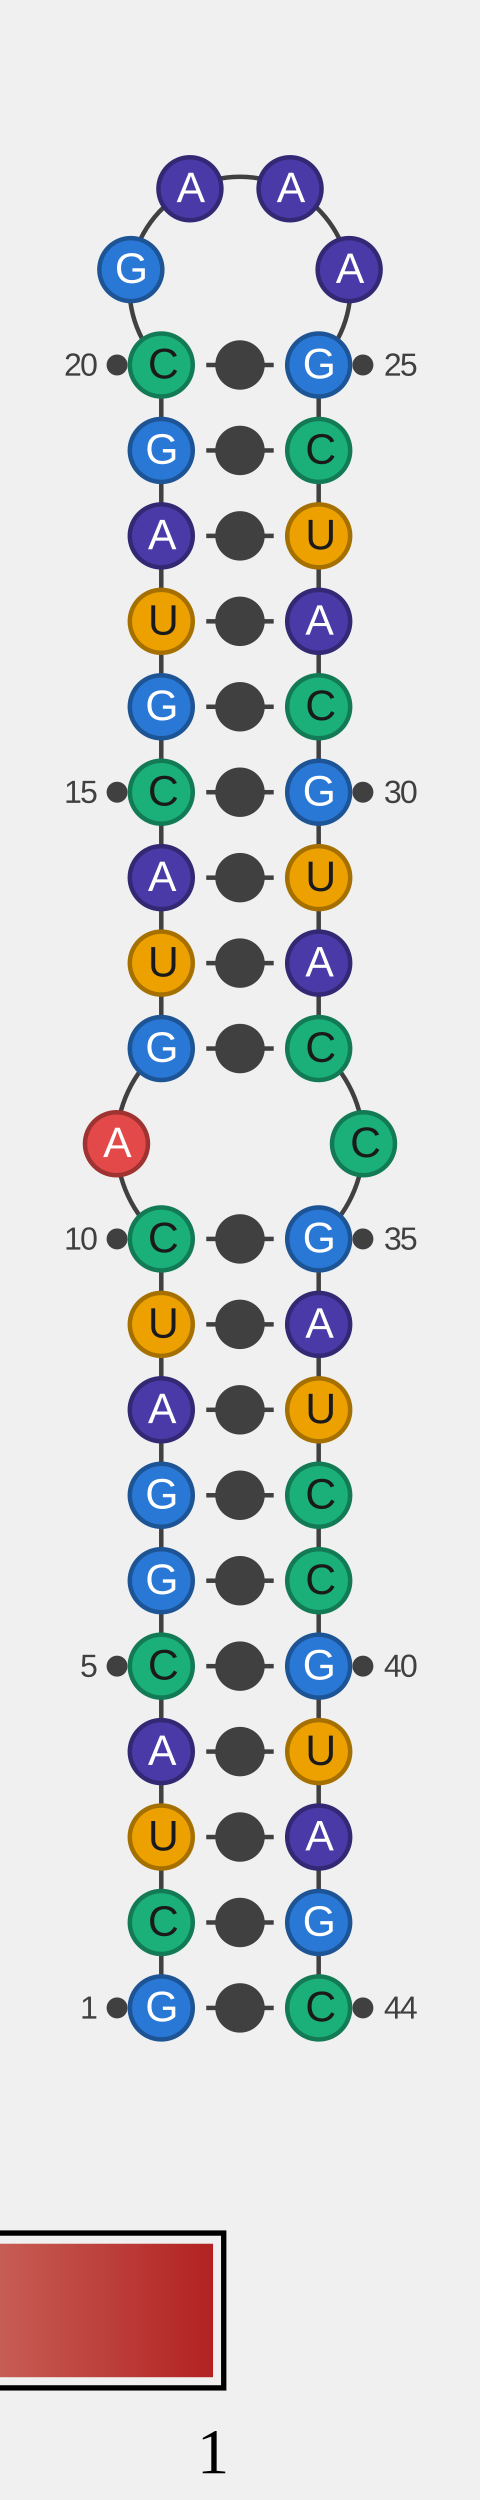
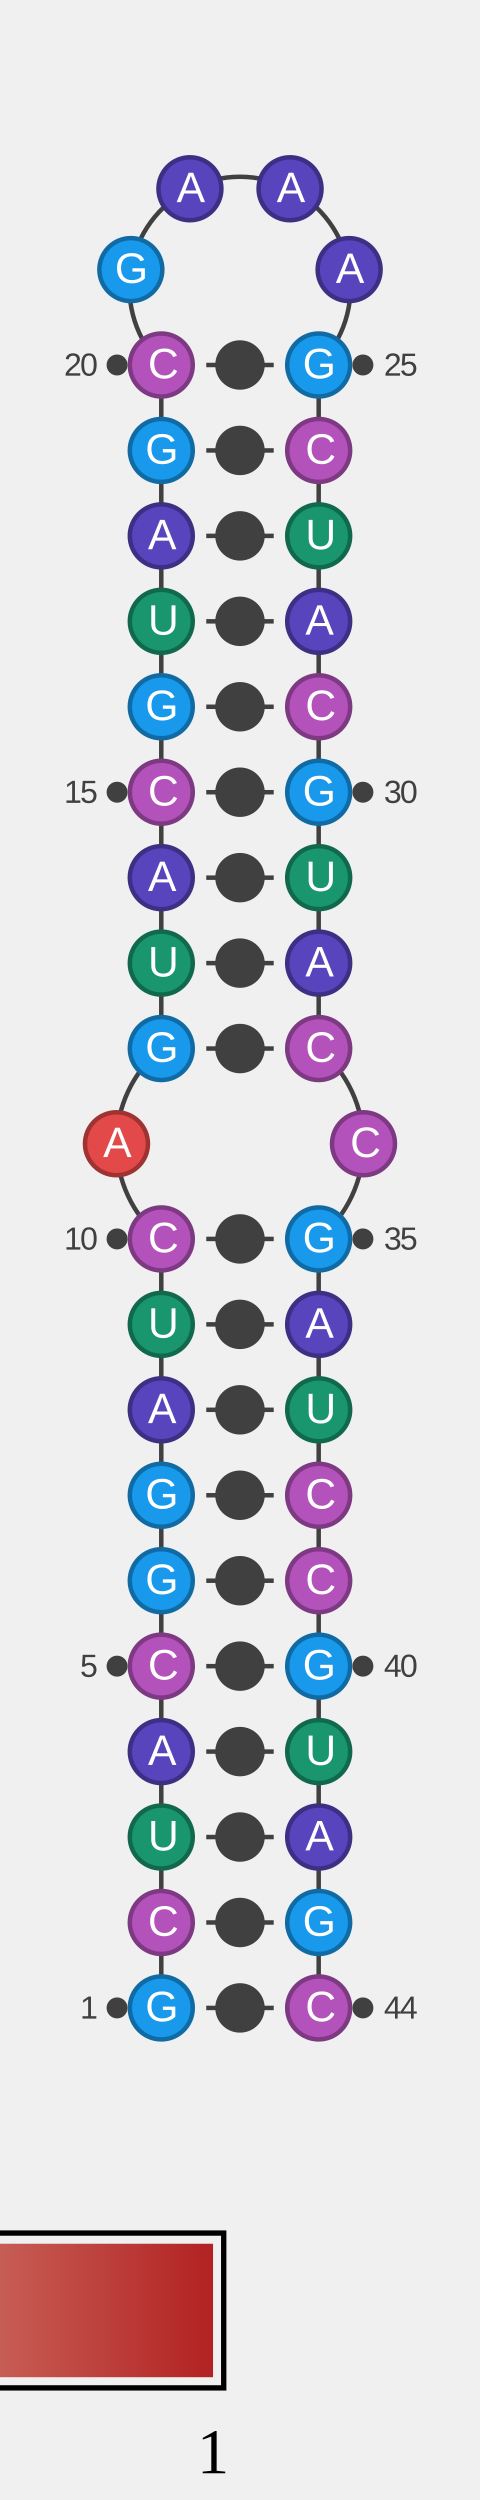
<svg xmlns="http://www.w3.org/2000/svg" width="89.905" height="468.277" viewBox="0 0 89.905 468.277">
  <path d="M 30.211 232.065 A 23.135 23.135 180 0 1 21.817 214.235" stroke="#404040" stroke-width="0.842" fill="none" />
  <path d="M 21.817 214.235 A 23.135 23.135 129.582 0 1 30.211 196.404" stroke="#404040" stroke-width="0.842" fill="none" />
  <path d="M 59.693 196.404 A 23.135 23.135 50.418 0 1 68.087 214.235" stroke="#404040" stroke-width="0.842" fill="none" />
  <path d="M 68.087 214.235 A 23.135 23.135 309.582 0 1 59.693 232.065" stroke="#404040" stroke-width="0.842" fill="none" />
  <g>
    <circle cx="21.817" cy="214.235" r="5.896" stroke="#9e3332" stroke-width="0.842" fill="#e34948" />
    <text x="19.317" y="216.735" style="fill:#ffffff;font-family:Arial;font-size:8;">A</text>
  </g>
  <g>
-     <circle cx="68.087" cy="214.235" r="5.896" stroke="#127a55" stroke-width="0.842" fill="#1baf7a" />
-     <text x="65.587" y="216.735" style="fill:#1a1a1a;font-family:Arial;font-size:8;">C</text>
+     <circle cx="68.087" cy="214.235" r="5.896" stroke="#7d3982" stroke-width="0.842" fill="#b352ba" />
+     <text x="65.587" y="216.735" style="fill:#ffffff;font-family:Arial;font-size:8;">C</text>
  </g>
  <path d="M 30.211 68.368 A 20.709 20.709 170.771 0 1 24.511 50.501" stroke="#404040" stroke-width="0.842" fill="none" />
  <path d="M 24.511 50.501 A 20.709 20.709 170.771 0 1 35.575 35.358" stroke="#404040" stroke-width="0.842" fill="none" />
  <path d="M 35.575 35.358 A 20.709 20.709 116.924 0 1 54.33 35.358" stroke="#404040" stroke-width="0.842" fill="none" />
  <path d="M 54.33 35.358 A 20.709 20.709 63.076 0 1 65.394 50.501" stroke="#404040" stroke-width="0.842" fill="none" />
  <path d="M 65.394 50.501 A 20.709 20.709 9.229 0 1 59.693 68.368" stroke="#404040" stroke-width="0.842" fill="none" />
  <g>
-     <circle cx="24.511" cy="50.501" r="5.896" stroke="#1d5495" stroke-width="0.842" fill="#2a78d6" />
+     <circle cx="24.511" cy="50.501" r="5.896" stroke="#106ba5" stroke-width="0.842" fill="#1899ec" />
    <text x="21.511" y="53.001" style="fill:#ffffff;font-family:Arial;font-size:8;">G</text>
  </g>
  <g>
-     <circle cx="35.575" cy="35.358" r="5.896" stroke="#332874" stroke-width="0.842" fill="#4a3aa7" />
+     <circle cx="35.575" cy="35.358" r="5.896" stroke="#3d2f83" stroke-width="0.842" fill="#5844bc" />
    <text x="33.075" y="37.858" style="fill:#ffffff;font-family:Arial;font-size:8;">A</text>
  </g>
  <g>
-     <circle cx="54.33" cy="35.358" r="5.896" stroke="#332874" stroke-width="0.842" fill="#4a3aa7" />
+     <circle cx="54.33" cy="35.358" r="5.896" stroke="#3d2f83" stroke-width="0.842" fill="#5844bc" />
    <text x="51.83" y="37.858" style="fill:#ffffff;font-family:Arial;font-size:8;">A</text>
  </g>
  <g>
-     <circle cx="65.394" cy="50.501" r="5.896" stroke="#332874" stroke-width="0.842" fill="#4a3aa7" />
+     <circle cx="65.394" cy="50.501" r="5.896" stroke="#3d2f83" stroke-width="0.842" fill="#5844bc" />
    <text x="62.894" y="53.001" style="fill:#ffffff;font-family:Arial;font-size:8;">A</text>
  </g>
  <line x1="30.211" y1="370.21" x2="30.211" y2="365.998" stroke="#404040" stroke-width="0.842" />
  <line x1="30.211" y1="354.205" x2="30.211" y2="349.993" stroke="#404040" stroke-width="0.842" />
  <line x1="30.211" y1="338.201" x2="30.211" y2="333.989" stroke="#404040" stroke-width="0.842" />
  <line x1="30.211" y1="322.196" x2="30.211" y2="317.984" stroke="#404040" stroke-width="0.842" />
  <line x1="30.211" y1="306.192" x2="30.211" y2="301.98" stroke="#404040" stroke-width="0.842" />
  <line x1="30.211" y1="290.187" x2="30.211" y2="285.975" stroke="#404040" stroke-width="0.842" />
  <line x1="30.211" y1="274.182" x2="30.211" y2="269.971" stroke="#404040" stroke-width="0.842" />
  <line x1="30.211" y1="258.178" x2="30.211" y2="253.966" stroke="#404040" stroke-width="0.842" />
  <line x1="30.211" y1="242.173" x2="30.211" y2="237.962" stroke="#404040" stroke-width="0.842" />
  <line x1="59.693" y1="237.962" x2="59.693" y2="242.173" stroke="#404040" stroke-width="0.842" />
  <line x1="59.693" y1="253.966" x2="59.693" y2="258.178" stroke="#404040" stroke-width="0.842" />
  <line x1="59.693" y1="269.971" x2="59.693" y2="274.182" stroke="#404040" stroke-width="0.842" />
  <line x1="59.693" y1="285.975" x2="59.693" y2="290.187" stroke="#404040" stroke-width="0.842" />
  <line x1="59.693" y1="301.98" x2="59.693" y2="306.192" stroke="#404040" stroke-width="0.842" />
  <line x1="59.693" y1="317.984" x2="59.693" y2="322.196" stroke="#404040" stroke-width="0.842" />
  <line x1="59.693" y1="333.989" x2="59.693" y2="338.201" stroke="#404040" stroke-width="0.842" />
  <line x1="59.693" y1="349.993" x2="59.693" y2="354.205" stroke="#404040" stroke-width="0.842" />
  <line x1="59.693" y1="365.998" x2="59.693" y2="370.21" stroke="#404040" stroke-width="0.842" />
  <line x1="38.635" y1="376.106" x2="40.741" y2="376.106" stroke="#404040" stroke-width="0.842" />
  <circle cx="44.952" cy="376.106" r="4.212" stroke="#404040" stroke-width="0.842" fill="#404040" />
  <line x1="49.164" y1="376.106" x2="51.27" y2="376.106" stroke="#404040" stroke-width="0.842" />
  <g>
-     <circle cx="30.211" cy="376.106" r="5.896" stroke="#1d5495" stroke-width="0.842" fill="#2a78d6" />
+     <circle cx="30.211" cy="376.106" r="5.896" stroke="#106ba5" stroke-width="0.842" fill="#1899ec" />
    <text x="27.211" y="378.606" style="fill:#ffffff;font-family:Arial;font-size:8;">G</text>
  </g>
  <g>
    <text x="14.997" y="378.106" style="fill:#404040;font-family:Arial;font-size:6;">1</text>
  </g>
  <g>
    <circle cx="21.928" cy="376.106" r="1.965" stroke-width="0.0" fill="#404040" />
  </g>
  <g>
-     <circle cx="59.693" cy="376.106" r="5.896" stroke="#127a55" stroke-width="0.842" fill="#1baf7a" />
-     <text x="57.193" y="378.606" style="fill:#1a1a1a;font-family:Arial;font-size:8;">C</text>
+     <circle cx="59.693" cy="376.106" r="5.896" stroke="#7d3982" stroke-width="0.842" fill="#b352ba" />
+     <text x="57.193" y="378.606" style="fill:#ffffff;font-family:Arial;font-size:8;">C</text>
  </g>
  <g>
    <text x="71.907" y="378.106" style="fill:#404040;font-family:Arial;font-size:6;">4</text>
  </g>
  <g>
    <text x="74.907" y="378.106" style="fill:#404040;font-family:Arial;font-size:6;">4</text>
  </g>
  <g>
    <circle cx="67.976" cy="376.106" r="1.965" stroke-width="0.0" fill="#404040" />
  </g>
  <line x1="38.635" y1="360.102" x2="40.741" y2="360.102" stroke="#404040" stroke-width="0.842" />
  <circle cx="44.952" cy="360.102" r="4.212" stroke="#404040" stroke-width="0.842" fill="#404040" />
  <line x1="49.164" y1="360.102" x2="51.27" y2="360.102" stroke="#404040" stroke-width="0.842" />
  <g>
-     <circle cx="30.211" cy="360.102" r="5.896" stroke="#127a55" stroke-width="0.842" fill="#1baf7a" />
-     <text x="27.711" y="362.602" style="fill:#1a1a1a;font-family:Arial;font-size:8;">C</text>
-   </g>
-   <g>
-     <circle cx="59.693" cy="360.102" r="5.896" stroke="#1d5495" stroke-width="0.842" fill="#2a78d6" />
+     <circle cx="30.211" cy="360.102" r="5.896" stroke="#7d3982" stroke-width="0.842" fill="#b352ba" />
+     <text x="27.711" y="362.602" style="fill:#ffffff;font-family:Arial;font-size:8;">C</text>
+   </g>
+   <g>
+     <circle cx="59.693" cy="360.102" r="5.896" stroke="#106ba5" stroke-width="0.842" fill="#1899ec" />
    <text x="56.693" y="362.602" style="fill:#ffffff;font-family:Arial;font-size:8;">G</text>
  </g>
  <line x1="38.635" y1="344.097" x2="40.741" y2="344.097" stroke="#404040" stroke-width="0.842" />
  <circle cx="44.952" cy="344.097" r="4.212" stroke="#404040" stroke-width="0.842" fill="#404040" />
  <line x1="49.164" y1="344.097" x2="51.27" y2="344.097" stroke="#404040" stroke-width="0.842" />
  <g>
-     <circle cx="30.211" cy="344.097" r="5.896" stroke="#a57000" stroke-width="0.842" fill="#eda100" />
-     <text x="27.711" y="346.597" style="fill:#1a1a1a;font-family:Arial;font-size:8;">U</text>
-   </g>
-   <g>
-     <circle cx="59.693" cy="344.097" r="5.896" stroke="#332874" stroke-width="0.842" fill="#4a3aa7" />
+     <circle cx="30.211" cy="344.097" r="5.896" stroke="#11694d" stroke-width="0.842" fill="#19966e" />
+     <text x="27.711" y="346.597" style="fill:#ffffff;font-family:Arial;font-size:8;">U</text>
+   </g>
+   <g>
+     <circle cx="59.693" cy="344.097" r="5.896" stroke="#3d2f83" stroke-width="0.842" fill="#5844bc" />
    <text x="57.193" y="346.597" style="fill:#ffffff;font-family:Arial;font-size:8;">A</text>
  </g>
  <line x1="38.635" y1="328.092" x2="40.741" y2="328.092" stroke="#404040" stroke-width="0.842" />
  <circle cx="44.952" cy="328.092" r="4.212" stroke="#404040" stroke-width="0.842" fill="#404040" />
  <line x1="49.164" y1="328.092" x2="51.27" y2="328.092" stroke="#404040" stroke-width="0.842" />
  <g>
-     <circle cx="30.211" cy="328.092" r="5.896" stroke="#332874" stroke-width="0.842" fill="#4a3aa7" />
+     <circle cx="30.211" cy="328.092" r="5.896" stroke="#3d2f83" stroke-width="0.842" fill="#5844bc" />
    <text x="27.711" y="330.592" style="fill:#ffffff;font-family:Arial;font-size:8;">A</text>
  </g>
  <g>
-     <circle cx="59.693" cy="328.092" r="5.896" stroke="#a57000" stroke-width="0.842" fill="#eda100" />
-     <text x="57.193" y="330.592" style="fill:#1a1a1a;font-family:Arial;font-size:8;">U</text>
+     <circle cx="59.693" cy="328.092" r="5.896" stroke="#11694d" stroke-width="0.842" fill="#19966e" />
+     <text x="57.193" y="330.592" style="fill:#ffffff;font-family:Arial;font-size:8;">U</text>
  </g>
  <line x1="38.635" y1="312.088" x2="40.741" y2="312.088" stroke="#404040" stroke-width="0.842" />
  <circle cx="44.952" cy="312.088" r="4.212" stroke="#404040" stroke-width="0.842" fill="#404040" />
  <line x1="49.164" y1="312.088" x2="51.27" y2="312.088" stroke="#404040" stroke-width="0.842" />
  <g>
-     <circle cx="30.211" cy="312.088" r="5.896" stroke="#127a55" stroke-width="0.842" fill="#1baf7a" />
-     <text x="27.711" y="314.588" style="fill:#1a1a1a;font-family:Arial;font-size:8;">C</text>
+     <circle cx="30.211" cy="312.088" r="5.896" stroke="#7d3982" stroke-width="0.842" fill="#b352ba" />
+     <text x="27.711" y="314.588" style="fill:#ffffff;font-family:Arial;font-size:8;">C</text>
  </g>
  <g>
    <text x="14.997" y="314.088" style="fill:#404040;font-family:Arial;font-size:6;">5</text>
  </g>
  <g>
    <circle cx="21.928" cy="312.088" r="1.965" stroke-width="0.0" fill="#404040" />
  </g>
  <g>
-     <circle cx="59.693" cy="312.088" r="5.896" stroke="#1d5495" stroke-width="0.842" fill="#2a78d6" />
+     <circle cx="59.693" cy="312.088" r="5.896" stroke="#106ba5" stroke-width="0.842" fill="#1899ec" />
    <text x="56.693" y="314.588" style="fill:#ffffff;font-family:Arial;font-size:8;">G</text>
  </g>
  <g>
    <text x="71.907" y="314.088" style="fill:#404040;font-family:Arial;font-size:6;">4</text>
  </g>
  <g>
    <text x="74.907" y="314.088" style="fill:#404040;font-family:Arial;font-size:6;">0</text>
  </g>
  <g>
    <circle cx="67.976" cy="312.088" r="1.965" stroke-width="0.0" fill="#404040" />
  </g>
  <line x1="38.635" y1="296.083" x2="40.741" y2="296.083" stroke="#404040" stroke-width="0.842" />
  <circle cx="44.952" cy="296.083" r="4.212" stroke="#404040" stroke-width="0.842" fill="#404040" />
  <line x1="49.164" y1="296.083" x2="51.27" y2="296.083" stroke="#404040" stroke-width="0.842" />
  <g>
-     <circle cx="30.211" cy="296.083" r="5.896" stroke="#1d5495" stroke-width="0.842" fill="#2a78d6" />
+     <circle cx="30.211" cy="296.083" r="5.896" stroke="#106ba5" stroke-width="0.842" fill="#1899ec" />
    <text x="27.211" y="298.583" style="fill:#ffffff;font-family:Arial;font-size:8;">G</text>
  </g>
  <g>
-     <circle cx="59.693" cy="296.083" r="5.896" stroke="#127a55" stroke-width="0.842" fill="#1baf7a" />
-     <text x="57.193" y="298.583" style="fill:#1a1a1a;font-family:Arial;font-size:8;">C</text>
+     <circle cx="59.693" cy="296.083" r="5.896" stroke="#7d3982" stroke-width="0.842" fill="#b352ba" />
+     <text x="57.193" y="298.583" style="fill:#ffffff;font-family:Arial;font-size:8;">C</text>
  </g>
  <line x1="38.635" y1="280.079" x2="40.741" y2="280.079" stroke="#404040" stroke-width="0.842" />
  <circle cx="44.952" cy="280.079" r="4.212" stroke="#404040" stroke-width="0.842" fill="#404040" />
  <line x1="49.164" y1="280.079" x2="51.27" y2="280.079" stroke="#404040" stroke-width="0.842" />
  <g>
-     <circle cx="30.211" cy="280.079" r="5.896" stroke="#1d5495" stroke-width="0.842" fill="#2a78d6" />
+     <circle cx="30.211" cy="280.079" r="5.896" stroke="#106ba5" stroke-width="0.842" fill="#1899ec" />
    <text x="27.211" y="282.579" style="fill:#ffffff;font-family:Arial;font-size:8;">G</text>
  </g>
  <g>
-     <circle cx="59.693" cy="280.079" r="5.896" stroke="#127a55" stroke-width="0.842" fill="#1baf7a" />
-     <text x="57.193" y="282.579" style="fill:#1a1a1a;font-family:Arial;font-size:8;">C</text>
+     <circle cx="59.693" cy="280.079" r="5.896" stroke="#7d3982" stroke-width="0.842" fill="#b352ba" />
+     <text x="57.193" y="282.579" style="fill:#ffffff;font-family:Arial;font-size:8;">C</text>
  </g>
  <line x1="38.635" y1="264.074" x2="40.741" y2="264.074" stroke="#404040" stroke-width="0.842" />
  <circle cx="44.952" cy="264.074" r="4.212" stroke="#404040" stroke-width="0.842" fill="#404040" />
  <line x1="49.164" y1="264.074" x2="51.27" y2="264.074" stroke="#404040" stroke-width="0.842" />
  <g>
-     <circle cx="30.211" cy="264.074" r="5.896" stroke="#332874" stroke-width="0.842" fill="#4a3aa7" />
+     <circle cx="30.211" cy="264.074" r="5.896" stroke="#3d2f83" stroke-width="0.842" fill="#5844bc" />
    <text x="27.711" y="266.574" style="fill:#ffffff;font-family:Arial;font-size:8;">A</text>
  </g>
  <g>
-     <circle cx="59.693" cy="264.074" r="5.896" stroke="#a57000" stroke-width="0.842" fill="#eda100" />
-     <text x="57.193" y="266.574" style="fill:#1a1a1a;font-family:Arial;font-size:8;">U</text>
+     <circle cx="59.693" cy="264.074" r="5.896" stroke="#11694d" stroke-width="0.842" fill="#19966e" />
+     <text x="57.193" y="266.574" style="fill:#ffffff;font-family:Arial;font-size:8;">U</text>
  </g>
  <line x1="38.635" y1="248.07" x2="40.741" y2="248.07" stroke="#404040" stroke-width="0.842" />
  <circle cx="44.952" cy="248.07" r="4.212" stroke="#404040" stroke-width="0.842" fill="#404040" />
  <line x1="49.164" y1="248.07" x2="51.27" y2="248.07" stroke="#404040" stroke-width="0.842" />
  <g>
-     <circle cx="30.211" cy="248.07" r="5.896" stroke="#a57000" stroke-width="0.842" fill="#eda100" />
-     <text x="27.711" y="250.57" style="fill:#1a1a1a;font-family:Arial;font-size:8;">U</text>
-   </g>
-   <g>
-     <circle cx="59.693" cy="248.07" r="5.896" stroke="#332874" stroke-width="0.842" fill="#4a3aa7" />
+     <circle cx="30.211" cy="248.07" r="5.896" stroke="#11694d" stroke-width="0.842" fill="#19966e" />
+     <text x="27.711" y="250.57" style="fill:#ffffff;font-family:Arial;font-size:8;">U</text>
+   </g>
+   <g>
+     <circle cx="59.693" cy="248.07" r="5.896" stroke="#3d2f83" stroke-width="0.842" fill="#5844bc" />
    <text x="57.193" y="250.57" style="fill:#ffffff;font-family:Arial;font-size:8;">A</text>
  </g>
  <line x1="38.635" y1="232.065" x2="40.741" y2="232.065" stroke="#404040" stroke-width="0.842" />
  <circle cx="44.952" cy="232.065" r="4.212" stroke="#404040" stroke-width="0.842" fill="#404040" />
  <line x1="49.164" y1="232.065" x2="51.27" y2="232.065" stroke="#404040" stroke-width="0.842" />
  <g>
-     <circle cx="30.211" cy="232.065" r="5.896" stroke="#127a55" stroke-width="0.842" fill="#1baf7a" />
-     <text x="27.711" y="234.565" style="fill:#1a1a1a;font-family:Arial;font-size:8;">C</text>
+     <circle cx="30.211" cy="232.065" r="5.896" stroke="#7d3982" stroke-width="0.842" fill="#b352ba" />
+     <text x="27.711" y="234.565" style="fill:#ffffff;font-family:Arial;font-size:8;">C</text>
  </g>
  <g>
    <text x="14.997" y="234.065" style="fill:#404040;font-family:Arial;font-size:6;">0</text>
  </g>
  <g>
    <text x="11.997" y="234.065" style="fill:#404040;font-family:Arial;font-size:6;">1</text>
  </g>
  <g>
    <circle cx="21.928" cy="232.065" r="1.965" stroke-width="0.0" fill="#404040" />
  </g>
  <g>
-     <circle cx="59.693" cy="232.065" r="5.896" stroke="#1d5495" stroke-width="0.842" fill="#2a78d6" />
+     <circle cx="59.693" cy="232.065" r="5.896" stroke="#106ba5" stroke-width="0.842" fill="#1899ec" />
    <text x="56.693" y="234.565" style="fill:#ffffff;font-family:Arial;font-size:8;">G</text>
  </g>
  <g>
    <text x="71.907" y="234.065" style="fill:#404040;font-family:Arial;font-size:6;">3</text>
  </g>
  <g>
    <text x="74.907" y="234.065" style="fill:#404040;font-family:Arial;font-size:6;">5</text>
  </g>
  <g>
    <circle cx="67.976" cy="232.065" r="1.965" stroke-width="0.0" fill="#404040" />
  </g>
  <line x1="30.211" y1="190.508" x2="30.211" y2="186.296" stroke="#404040" stroke-width="0.842" />
  <line x1="30.211" y1="174.503" x2="30.211" y2="170.292" stroke="#404040" stroke-width="0.842" />
  <line x1="30.211" y1="158.499" x2="30.211" y2="154.287" stroke="#404040" stroke-width="0.842" />
  <line x1="30.211" y1="142.494" x2="30.211" y2="138.283" stroke="#404040" stroke-width="0.842" />
  <line x1="30.211" y1="126.49" x2="30.211" y2="122.278" stroke="#404040" stroke-width="0.842" />
  <line x1="30.211" y1="110.485" x2="30.211" y2="106.274" stroke="#404040" stroke-width="0.842" />
  <line x1="30.211" y1="94.481" x2="30.211" y2="90.269" stroke="#404040" stroke-width="0.842" />
  <line x1="30.211" y1="78.476" x2="30.211" y2="74.265" stroke="#404040" stroke-width="0.842" />
  <line x1="59.693" y1="74.265" x2="59.693" y2="78.476" stroke="#404040" stroke-width="0.842" />
  <line x1="59.693" y1="90.269" x2="59.693" y2="94.481" stroke="#404040" stroke-width="0.842" />
  <line x1="59.693" y1="106.274" x2="59.693" y2="110.485" stroke="#404040" stroke-width="0.842" />
  <line x1="59.693" y1="122.278" x2="59.693" y2="126.49" stroke="#404040" stroke-width="0.842" />
  <line x1="59.693" y1="138.283" x2="59.693" y2="142.494" stroke="#404040" stroke-width="0.842" />
  <line x1="59.693" y1="154.287" x2="59.693" y2="158.499" stroke="#404040" stroke-width="0.842" />
  <line x1="59.693" y1="170.292" x2="59.693" y2="174.503" stroke="#404040" stroke-width="0.842" />
  <line x1="59.693" y1="186.296" x2="59.693" y2="190.508" stroke="#404040" stroke-width="0.842" />
  <line x1="38.635" y1="196.404" x2="40.741" y2="196.404" stroke="#404040" stroke-width="0.842" />
  <circle cx="44.952" cy="196.404" r="4.212" stroke="#404040" stroke-width="0.842" fill="#404040" />
  <line x1="49.164" y1="196.404" x2="51.27" y2="196.404" stroke="#404040" stroke-width="0.842" />
  <g>
-     <circle cx="30.211" cy="196.404" r="5.896" stroke="#1d5495" stroke-width="0.842" fill="#2a78d6" />
+     <circle cx="30.211" cy="196.404" r="5.896" stroke="#106ba5" stroke-width="0.842" fill="#1899ec" />
    <text x="27.211" y="198.904" style="fill:#ffffff;font-family:Arial;font-size:8;">G</text>
  </g>
  <g>
-     <circle cx="59.693" cy="196.404" r="5.896" stroke="#127a55" stroke-width="0.842" fill="#1baf7a" />
-     <text x="57.193" y="198.904" style="fill:#1a1a1a;font-family:Arial;font-size:8;">C</text>
+     <circle cx="59.693" cy="196.404" r="5.896" stroke="#7d3982" stroke-width="0.842" fill="#b352ba" />
+     <text x="57.193" y="198.904" style="fill:#ffffff;font-family:Arial;font-size:8;">C</text>
  </g>
  <line x1="38.635" y1="180.4" x2="40.741" y2="180.4" stroke="#404040" stroke-width="0.842" />
  <circle cx="44.952" cy="180.4" r="4.212" stroke="#404040" stroke-width="0.842" fill="#404040" />
  <line x1="49.164" y1="180.4" x2="51.27" y2="180.4" stroke="#404040" stroke-width="0.842" />
  <g>
-     <circle cx="30.211" cy="180.4" r="5.896" stroke="#a57000" stroke-width="0.842" fill="#eda100" />
-     <text x="27.711" y="182.9" style="fill:#1a1a1a;font-family:Arial;font-size:8;">U</text>
-   </g>
-   <g>
-     <circle cx="59.693" cy="180.4" r="5.896" stroke="#332874" stroke-width="0.842" fill="#4a3aa7" />
+     <circle cx="30.211" cy="180.4" r="5.896" stroke="#11694d" stroke-width="0.842" fill="#19966e" />
+     <text x="27.711" y="182.9" style="fill:#ffffff;font-family:Arial;font-size:8;">U</text>
+   </g>
+   <g>
+     <circle cx="59.693" cy="180.4" r="5.896" stroke="#3d2f83" stroke-width="0.842" fill="#5844bc" />
    <text x="57.193" y="182.9" style="fill:#ffffff;font-family:Arial;font-size:8;">A</text>
  </g>
  <line x1="38.635" y1="164.395" x2="40.741" y2="164.395" stroke="#404040" stroke-width="0.842" />
  <circle cx="44.952" cy="164.395" r="4.212" stroke="#404040" stroke-width="0.842" fill="#404040" />
  <line x1="49.164" y1="164.395" x2="51.27" y2="164.395" stroke="#404040" stroke-width="0.842" />
  <g>
-     <circle cx="30.211" cy="164.395" r="5.896" stroke="#332874" stroke-width="0.842" fill="#4a3aa7" />
+     <circle cx="30.211" cy="164.395" r="5.896" stroke="#3d2f83" stroke-width="0.842" fill="#5844bc" />
    <text x="27.711" y="166.895" style="fill:#ffffff;font-family:Arial;font-size:8;">A</text>
  </g>
  <g>
-     <circle cx="59.693" cy="164.395" r="5.896" stroke="#a57000" stroke-width="0.842" fill="#eda100" />
-     <text x="57.193" y="166.895" style="fill:#1a1a1a;font-family:Arial;font-size:8;">U</text>
+     <circle cx="59.693" cy="164.395" r="5.896" stroke="#11694d" stroke-width="0.842" fill="#19966e" />
+     <text x="57.193" y="166.895" style="fill:#ffffff;font-family:Arial;font-size:8;">U</text>
  </g>
  <line x1="38.635" y1="148.391" x2="40.741" y2="148.391" stroke="#404040" stroke-width="0.842" />
  <circle cx="44.952" cy="148.391" r="4.212" stroke="#404040" stroke-width="0.842" fill="#404040" />
  <line x1="49.164" y1="148.391" x2="51.27" y2="148.391" stroke="#404040" stroke-width="0.842" />
  <g>
-     <circle cx="30.211" cy="148.391" r="5.896" stroke="#127a55" stroke-width="0.842" fill="#1baf7a" />
-     <text x="27.711" y="150.891" style="fill:#1a1a1a;font-family:Arial;font-size:8;">C</text>
+     <circle cx="30.211" cy="148.391" r="5.896" stroke="#7d3982" stroke-width="0.842" fill="#b352ba" />
+     <text x="27.711" y="150.891" style="fill:#ffffff;font-family:Arial;font-size:8;">C</text>
  </g>
  <g>
    <text x="14.997" y="150.391" style="fill:#404040;font-family:Arial;font-size:6;">5</text>
  </g>
  <g>
    <text x="11.997" y="150.391" style="fill:#404040;font-family:Arial;font-size:6;">1</text>
  </g>
  <g>
    <circle cx="21.928" cy="148.391" r="1.965" stroke-width="0.0" fill="#404040" />
  </g>
  <g>
-     <circle cx="59.693" cy="148.391" r="5.896" stroke="#1d5495" stroke-width="0.842" fill="#2a78d6" />
+     <circle cx="59.693" cy="148.391" r="5.896" stroke="#106ba5" stroke-width="0.842" fill="#1899ec" />
    <text x="56.693" y="150.891" style="fill:#ffffff;font-family:Arial;font-size:8;">G</text>
  </g>
  <g>
    <text x="71.907" y="150.391" style="fill:#404040;font-family:Arial;font-size:6;">3</text>
  </g>
  <g>
    <text x="74.907" y="150.391" style="fill:#404040;font-family:Arial;font-size:6;">0</text>
  </g>
  <g>
    <circle cx="67.976" cy="148.391" r="1.965" stroke-width="0.0" fill="#404040" />
  </g>
  <line x1="38.635" y1="132.386" x2="40.741" y2="132.386" stroke="#404040" stroke-width="0.842" />
  <circle cx="44.952" cy="132.386" r="4.212" stroke="#404040" stroke-width="0.842" fill="#404040" />
  <line x1="49.164" y1="132.386" x2="51.27" y2="132.386" stroke="#404040" stroke-width="0.842" />
  <g>
-     <circle cx="30.211" cy="132.386" r="5.896" stroke="#1d5495" stroke-width="0.842" fill="#2a78d6" />
+     <circle cx="30.211" cy="132.386" r="5.896" stroke="#106ba5" stroke-width="0.842" fill="#1899ec" />
    <text x="27.211" y="134.886" style="fill:#ffffff;font-family:Arial;font-size:8;">G</text>
  </g>
  <g>
-     <circle cx="59.693" cy="132.386" r="5.896" stroke="#127a55" stroke-width="0.842" fill="#1baf7a" />
-     <text x="57.193" y="134.886" style="fill:#1a1a1a;font-family:Arial;font-size:8;">C</text>
+     <circle cx="59.693" cy="132.386" r="5.896" stroke="#7d3982" stroke-width="0.842" fill="#b352ba" />
+     <text x="57.193" y="134.886" style="fill:#ffffff;font-family:Arial;font-size:8;">C</text>
  </g>
  <line x1="38.635" y1="116.382" x2="40.741" y2="116.382" stroke="#404040" stroke-width="0.842" />
  <circle cx="44.952" cy="116.382" r="4.212" stroke="#404040" stroke-width="0.842" fill="#404040" />
  <line x1="49.164" y1="116.382" x2="51.27" y2="116.382" stroke="#404040" stroke-width="0.842" />
  <g>
-     <circle cx="30.211" cy="116.382" r="5.896" stroke="#a57000" stroke-width="0.842" fill="#eda100" />
-     <text x="27.711" y="118.882" style="fill:#1a1a1a;font-family:Arial;font-size:8;">U</text>
-   </g>
-   <g>
-     <circle cx="59.693" cy="116.382" r="5.896" stroke="#332874" stroke-width="0.842" fill="#4a3aa7" />
+     <circle cx="30.211" cy="116.382" r="5.896" stroke="#11694d" stroke-width="0.842" fill="#19966e" />
+     <text x="27.711" y="118.882" style="fill:#ffffff;font-family:Arial;font-size:8;">U</text>
+   </g>
+   <g>
+     <circle cx="59.693" cy="116.382" r="5.896" stroke="#3d2f83" stroke-width="0.842" fill="#5844bc" />
    <text x="57.193" y="118.882" style="fill:#ffffff;font-family:Arial;font-size:8;">A</text>
  </g>
  <line x1="38.635" y1="100.377" x2="40.741" y2="100.377" stroke="#404040" stroke-width="0.842" />
  <circle cx="44.952" cy="100.377" r="4.212" stroke="#404040" stroke-width="0.842" fill="#404040" />
  <line x1="49.164" y1="100.377" x2="51.27" y2="100.377" stroke="#404040" stroke-width="0.842" />
  <g>
-     <circle cx="30.211" cy="100.377" r="5.896" stroke="#332874" stroke-width="0.842" fill="#4a3aa7" />
+     <circle cx="30.211" cy="100.377" r="5.896" stroke="#3d2f83" stroke-width="0.842" fill="#5844bc" />
    <text x="27.711" y="102.877" style="fill:#ffffff;font-family:Arial;font-size:8;">A</text>
  </g>
  <g>
-     <circle cx="59.693" cy="100.377" r="5.896" stroke="#a57000" stroke-width="0.842" fill="#eda100" />
-     <text x="57.193" y="102.877" style="fill:#1a1a1a;font-family:Arial;font-size:8;">U</text>
+     <circle cx="59.693" cy="100.377" r="5.896" stroke="#11694d" stroke-width="0.842" fill="#19966e" />
+     <text x="57.193" y="102.877" style="fill:#ffffff;font-family:Arial;font-size:8;">U</text>
  </g>
  <line x1="38.635" y1="84.373" x2="40.741" y2="84.373" stroke="#404040" stroke-width="0.842" />
  <circle cx="44.952" cy="84.373" r="4.212" stroke="#404040" stroke-width="0.842" fill="#404040" />
  <line x1="49.164" y1="84.373" x2="51.27" y2="84.373" stroke="#404040" stroke-width="0.842" />
  <g>
-     <circle cx="30.211" cy="84.373" r="5.896" stroke="#1d5495" stroke-width="0.842" fill="#2a78d6" />
+     <circle cx="30.211" cy="84.373" r="5.896" stroke="#106ba5" stroke-width="0.842" fill="#1899ec" />
    <text x="27.211" y="86.873" style="fill:#ffffff;font-family:Arial;font-size:8;">G</text>
  </g>
  <g>
-     <circle cx="59.693" cy="84.373" r="5.896" stroke="#127a55" stroke-width="0.842" fill="#1baf7a" />
-     <text x="57.193" y="86.873" style="fill:#1a1a1a;font-family:Arial;font-size:8;">C</text>
+     <circle cx="59.693" cy="84.373" r="5.896" stroke="#7d3982" stroke-width="0.842" fill="#b352ba" />
+     <text x="57.193" y="86.873" style="fill:#ffffff;font-family:Arial;font-size:8;">C</text>
  </g>
  <line x1="38.635" y1="68.368" x2="40.741" y2="68.368" stroke="#404040" stroke-width="0.842" />
  <circle cx="44.952" cy="68.368" r="4.212" stroke="#404040" stroke-width="0.842" fill="#404040" />
  <line x1="49.164" y1="68.368" x2="51.27" y2="68.368" stroke="#404040" stroke-width="0.842" />
  <g>
-     <circle cx="30.211" cy="68.368" r="5.896" stroke="#127a55" stroke-width="0.842" fill="#1baf7a" />
-     <text x="27.711" y="70.868" style="fill:#1a1a1a;font-family:Arial;font-size:8;">C</text>
+     <circle cx="30.211" cy="68.368" r="5.896" stroke="#7d3982" stroke-width="0.842" fill="#b352ba" />
+     <text x="27.711" y="70.868" style="fill:#ffffff;font-family:Arial;font-size:8;">C</text>
  </g>
  <g>
    <text x="14.997" y="70.368" style="fill:#404040;font-family:Arial;font-size:6;">0</text>
  </g>
  <g>
    <text x="11.997" y="70.368" style="fill:#404040;font-family:Arial;font-size:6;">2</text>
  </g>
  <g>
    <circle cx="21.928" cy="68.368" r="1.965" stroke-width="0.0" fill="#404040" />
  </g>
  <g>
-     <circle cx="59.693" cy="68.368" r="5.896" stroke="#1d5495" stroke-width="0.842" fill="#2a78d6" />
+     <circle cx="59.693" cy="68.368" r="5.896" stroke="#106ba5" stroke-width="0.842" fill="#1899ec" />
    <text x="56.693" y="70.868" style="fill:#ffffff;font-family:Arial;font-size:8;">G</text>
  </g>
  <g>
    <text x="71.907" y="70.368" style="fill:#404040;font-family:Arial;font-size:6;">2</text>
  </g>
  <g>
    <text x="74.907" y="70.368" style="fill:#404040;font-family:Arial;font-size:6;">5</text>
  </g>
  <g>
    <circle cx="67.976" cy="68.368" r="1.965" stroke-width="0.0" fill="#404040" />
  </g>
  <defs>
    <linearGradient id="reactivities_scale" x1="0%" x2="100%" y1="0%" y2="0%">
      <stop offset="0%" stop-color="lightyellow" />
      <stop offset="100%" stop-color="firebrick" />
    </linearGradient>
  </defs>
  <rect fill="url(#reactivities_scale)" x="-110.095" y="420.277" width="150" height="25" />
  <rect fill="none" x="-112.095" y="418.277" width="154" height="29" stroke="black" stroke-width="1" />
  <text text-anchor="middle" x="-110.095" y="463.277">0</text>
  <text text-anchor="middle" x="39.905" y="463.277">1</text>
  <text text-anchor="start" x="-112.095" y="413.277">Reactivity</text>
</svg>
